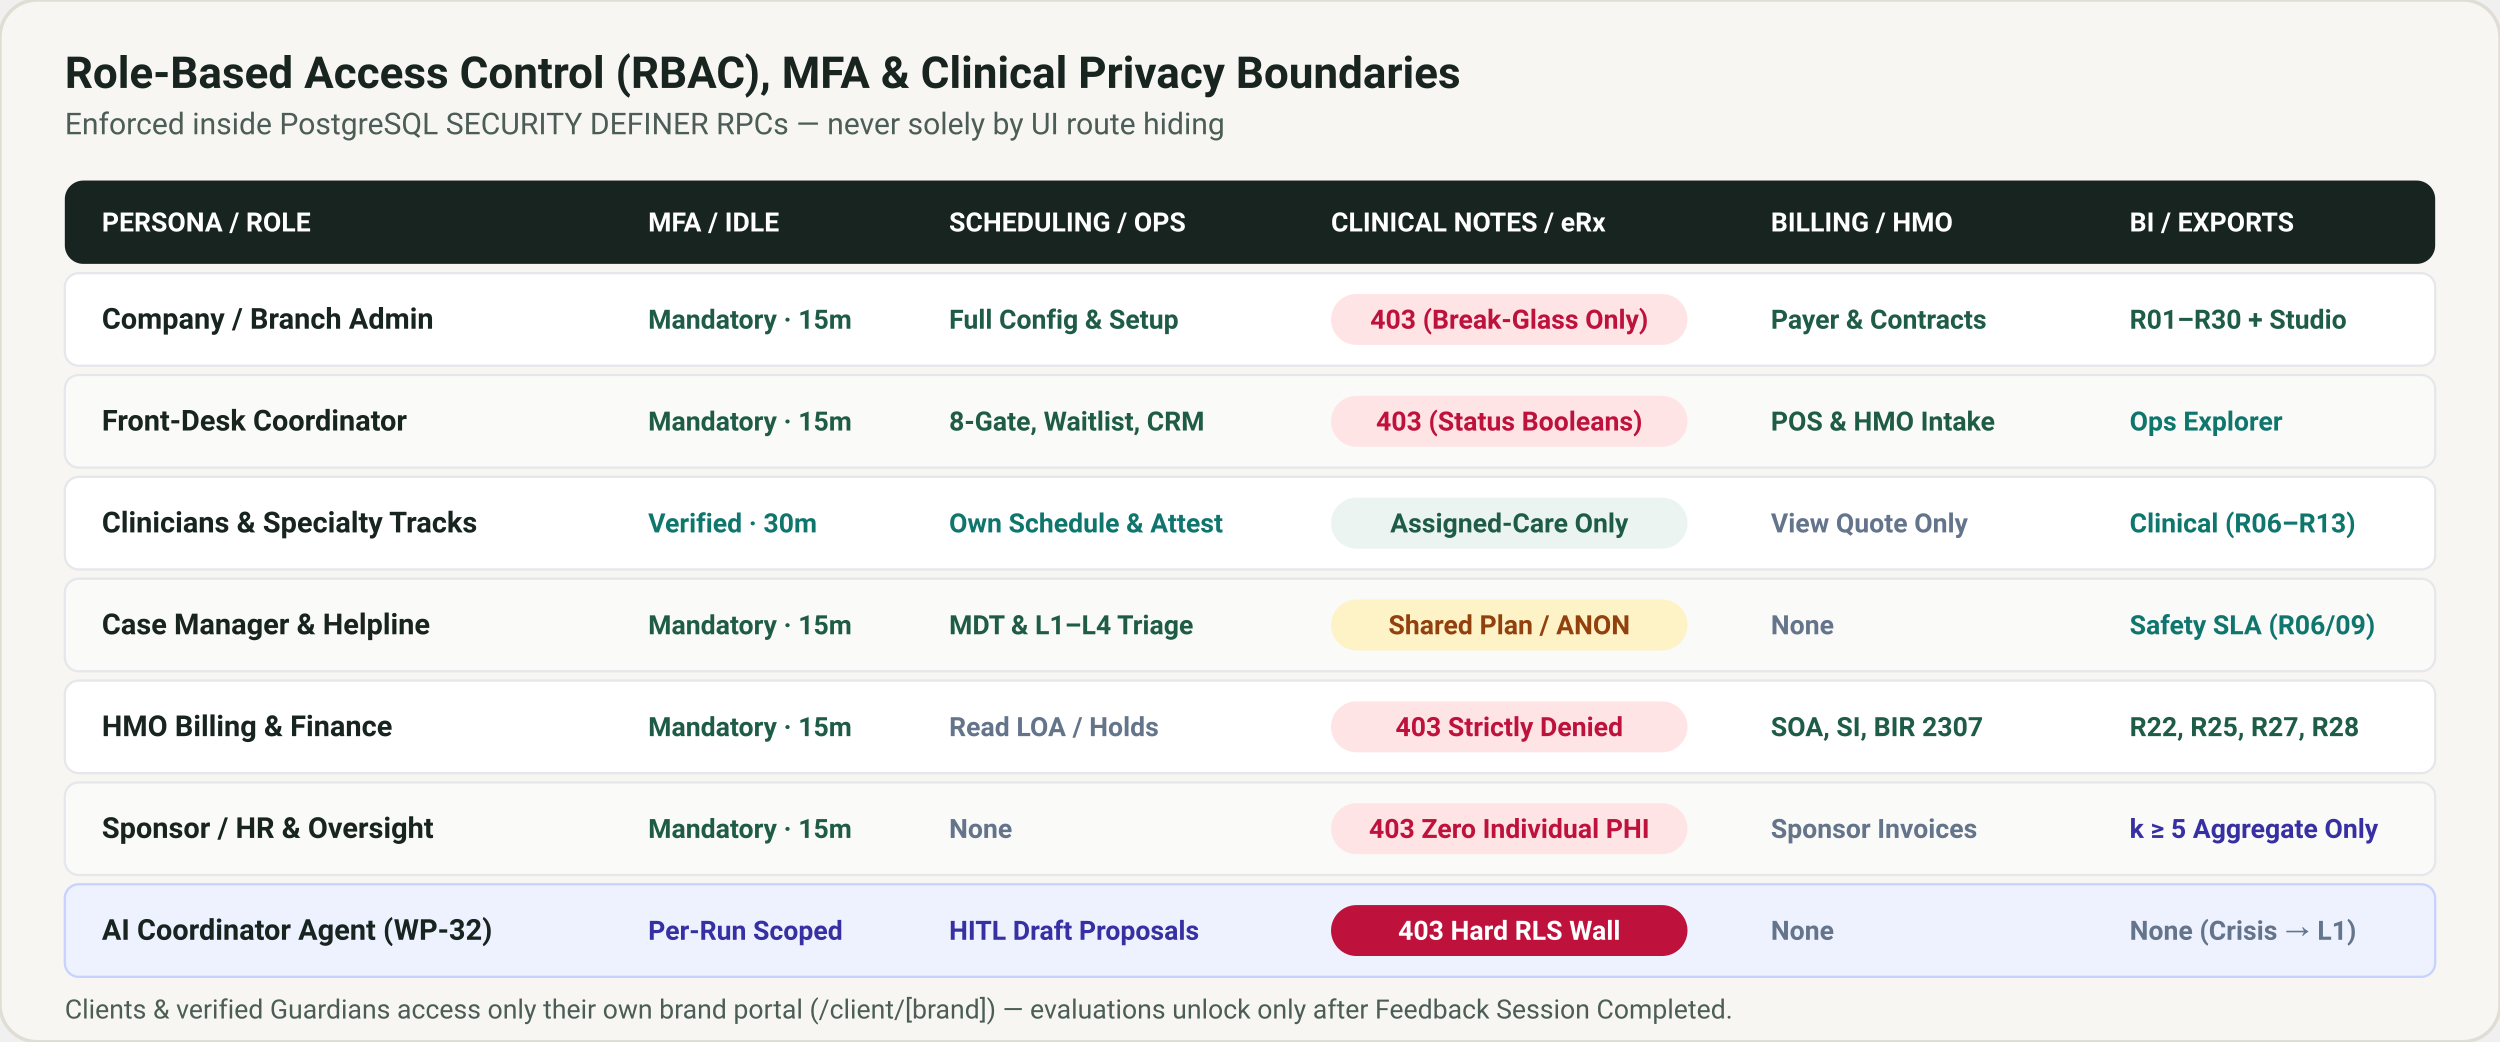
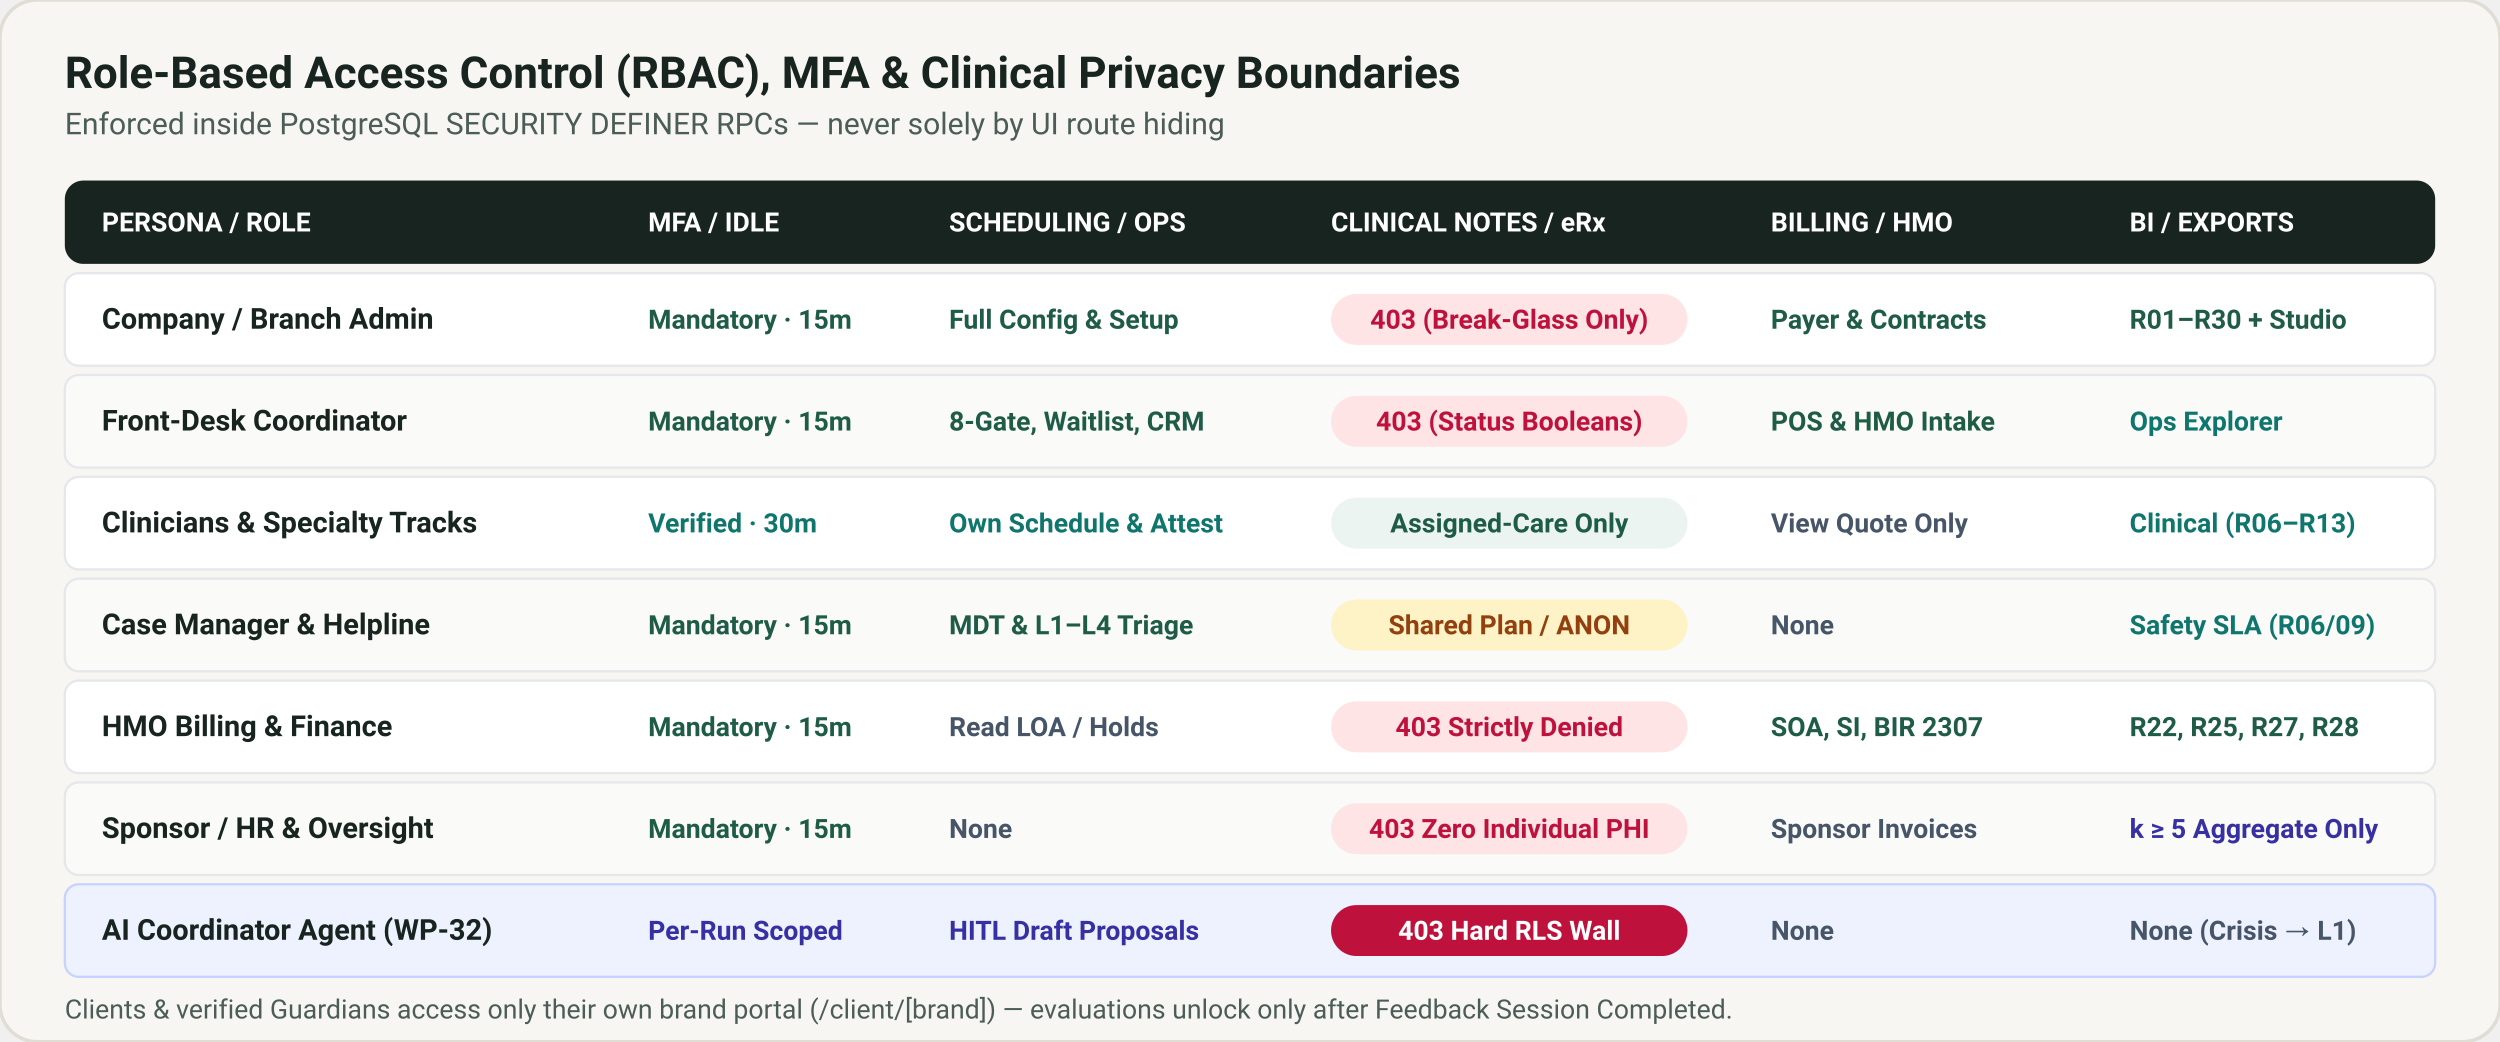
<svg xmlns="http://www.w3.org/2000/svg" viewBox="0 0 1080 450" width="1080" height="450" role="img" aria-label="MH-Clinic Role-Based Access Control and Clinical Privacy Isolation Matrix" aria-labelledby="title desc">
  <defs>
    <style>
      .font { font-family: system-ui, -apple-system, 'Segoe UI', Roboto, Helvetica, Arial, sans-serif; }
      .title { font-size: 19px; font-weight: 700; fill: #182420; }
      .sub { font-size: 13px; fill: #4B5D56; }
      .th { font-size: 11.5px; font-weight: 700; fill: #FFFFFF; }
      .role { font-size: 12.5px; font-weight: 700; fill: #182420; }
      .cell { font-size: 11.5px; font-weight: 600; }
      .note { font-size: 11.5px; fill: #4B5D56; }
    </style>
  </defs>
  <rect x="0" y="0" width="1080" height="450" rx="16" fill="#F7F6F2" stroke="#DFDDD4" stroke-width="1.5" />
  <text x="28" y="38" class="font title">Role-Based Access Control (RBAC), MFA &amp; Clinical Privacy Boundaries</text>
  <text x="28" y="58" class="font sub">Enforced inside PostgreSQL SECURITY DEFINER RPCs — never solely by UI route hiding</text>
  <rect x="28" y="78" width="1024" height="36" rx="8" fill="#182420" />
  <text x="44" y="100" class="font th">PERSONA / ROLE</text>
  <text x="280" y="100" class="font th">MFA / IDLE</text>
  <text x="410" y="100" class="font th">SCHEDULING / OPS</text>
  <text x="575" y="100" class="font th">CLINICAL NOTES / eRx</text>
  <text x="765" y="100" class="font th">BILLING / HMO</text>
  <text x="920" y="100" class="font th">BI / EXPORTS</text>
  <rect x="28" y="118" width="1024" height="40" rx="6" fill="#FFFFFF" stroke="#E5E7EB" />
  <text x="44" y="142" class="font role">Company / Branch Admin</text>
  <text x="280" y="142" class="font cell" fill="#1F5C48">Mandatory · 15m</text>
  <text x="410" y="142" class="font cell" fill="#1F5C48">Full Config &amp; Setup</text>
  <rect x="575" y="127" width="154" height="22" rx="11" fill="#FFE4E6" />
  <text x="652" y="142" text-anchor="middle" class="font cell" fill="#BE123C">403 (Break-Glass Only)</text>
  <text x="765" y="142" class="font cell" fill="#1F5C48">Payer &amp; Contracts</text>
  <text x="920" y="142" class="font cell" fill="#1F5C48">R01–R30 + Studio</text>
  <rect x="28" y="162" width="1024" height="40" rx="6" fill="#FAFAF8" stroke="#E5E7EB" />
  <text x="44" y="186" class="font role">Front-Desk Coordinator</text>
  <text x="280" y="186" class="font cell" fill="#1F5C48">Mandatory · 15m</text>
  <text x="410" y="186" class="font cell" fill="#1F5C48">8-Gate, Waitlist, CRM</text>
  <rect x="575" y="171" width="154" height="22" rx="11" fill="#FFE4E6" />
  <text x="652" y="186" text-anchor="middle" class="font cell" fill="#BE123C">403 (Status Booleans)</text>
  <text x="765" y="186" class="font cell" fill="#1F5C48">POS &amp; HMO Intake</text>
  <text x="920" y="186" class="font cell" fill="#0F766E">Ops Explorer</text>
  <rect x="28" y="206" width="1024" height="40" rx="6" fill="#FFFFFF" stroke="#E5E7EB" />
  <text x="44" y="230" class="font role">Clinicians &amp; Specialty Tracks</text>
  <text x="280" y="230" class="font cell" fill="#0F766E">Verified · 30m</text>
  <text x="410" y="230" class="font cell" fill="#0F766E">Own Schedule &amp; Attest</text>
  <rect x="575" y="215" width="154" height="22" rx="11" fill="#EBF4F0" />
  <text x="652" y="230" text-anchor="middle" class="font cell" fill="#1F5C48">Assigned-Care Only</text>
-   <text x="765" y="230" class="font cell" fill="#64748B">View Quote Only</text>
+   <text x="765" y="230" class="font cell" fill="#475569">View Quote Only</text>
  <text x="920" y="230" class="font cell" fill="#0F766E">Clinical (R06–R13)</text>
  <rect x="28" y="250" width="1024" height="40" rx="6" fill="#FAFAF8" stroke="#E5E7EB" />
  <text x="44" y="274" class="font role">Case Manager &amp; Helpline</text>
  <text x="280" y="274" class="font cell" fill="#1F5C48">Mandatory · 15m</text>
  <text x="410" y="274" class="font cell" fill="#1F5C48">MDT &amp; L1–L4 Triage</text>
  <rect x="575" y="259" width="154" height="22" rx="11" fill="#FEF3C7" />
  <text x="652" y="274" text-anchor="middle" class="font cell" fill="#92400E">Shared Plan / ANON</text>
-   <text x="765" y="274" class="font cell" fill="#64748B">None</text>
+   <text x="765" y="274" class="font cell" fill="#475569">None</text>
  <text x="920" y="274" class="font cell" fill="#0F766E">Safety SLA (R06/09)</text>
  <rect x="28" y="294" width="1024" height="40" rx="6" fill="#FFFFFF" stroke="#E5E7EB" />
  <text x="44" y="318" class="font role">HMO Billing &amp; Finance</text>
  <text x="280" y="318" class="font cell" fill="#1F5C48">Mandatory · 15m</text>
-   <text x="410" y="318" class="font cell" fill="#64748B">Read LOA / Holds</text>
+   <text x="410" y="318" class="font cell" fill="#475569">Read LOA / Holds</text>
  <rect x="575" y="303" width="154" height="22" rx="11" fill="#FFE4E6" />
  <text x="652" y="318" text-anchor="middle" class="font cell" fill="#BE123C">403 Strictly Denied</text>
  <text x="765" y="318" class="font cell" fill="#1F5C48">SOA, SI, BIR 2307</text>
  <text x="920" y="318" class="font cell" fill="#1F5C48">R22, R25, R27, R28</text>
  <rect x="28" y="338" width="1024" height="40" rx="6" fill="#FAFAF8" stroke="#E5E7EB" />
  <text x="44" y="362" class="font role">Sponsor / HR &amp; Oversight</text>
  <text x="280" y="362" class="font cell" fill="#1F5C48">Mandatory · 15m</text>
-   <text x="410" y="362" class="font cell" fill="#64748B">None</text>
+   <text x="410" y="362" class="font cell" fill="#475569">None</text>
  <rect x="575" y="347" width="154" height="22" rx="11" fill="#FFE4E6" />
  <text x="652" y="362" text-anchor="middle" class="font cell" fill="#BE123C">403 Zero Individual PHI</text>
-   <text x="765" y="362" class="font cell" fill="#64748B">Sponsor Invoices</text>
+   <text x="765" y="362" class="font cell" fill="#475569">Sponsor Invoices</text>
  <text x="920" y="362" class="font cell" fill="#3730A3">k ≥ 5 Aggregate Only</text>
  <rect x="28" y="382" width="1024" height="40" rx="6" fill="#EEF2FF" stroke="#C7D2FE" />
  <text x="44" y="406" class="font role" fill="#3730A3">AI Coordinator Agent (WP-32)</text>
  <text x="280" y="406" class="font cell" fill="#3730A3">Per-Run Scoped</text>
  <text x="410" y="406" class="font cell" fill="#3730A3">HITL Draft Proposals</text>
  <rect x="575" y="391" width="154" height="22" rx="11" fill="#BE123C" />
  <text x="652" y="406" text-anchor="middle" class="font cell" fill="#FFFFFF">403 Hard RLS Wall</text>
-   <text x="765" y="406" class="font cell" fill="#64748B">None</text>
-   <text x="920" y="406" class="font cell" fill="#64748B">None (Crisis → L1)</text>
+   <text x="765" y="406" class="font cell" fill="#475569">None</text>
+   <text x="920" y="406" class="font cell" fill="#475569">None (Crisis → L1)</text>
  <text x="28" y="440" class="font note">Clients &amp; verified Guardians access only their own brand portal (/client/[brand]) — evaluations unlock only after Feedback Session Completed.</text>
</svg>
